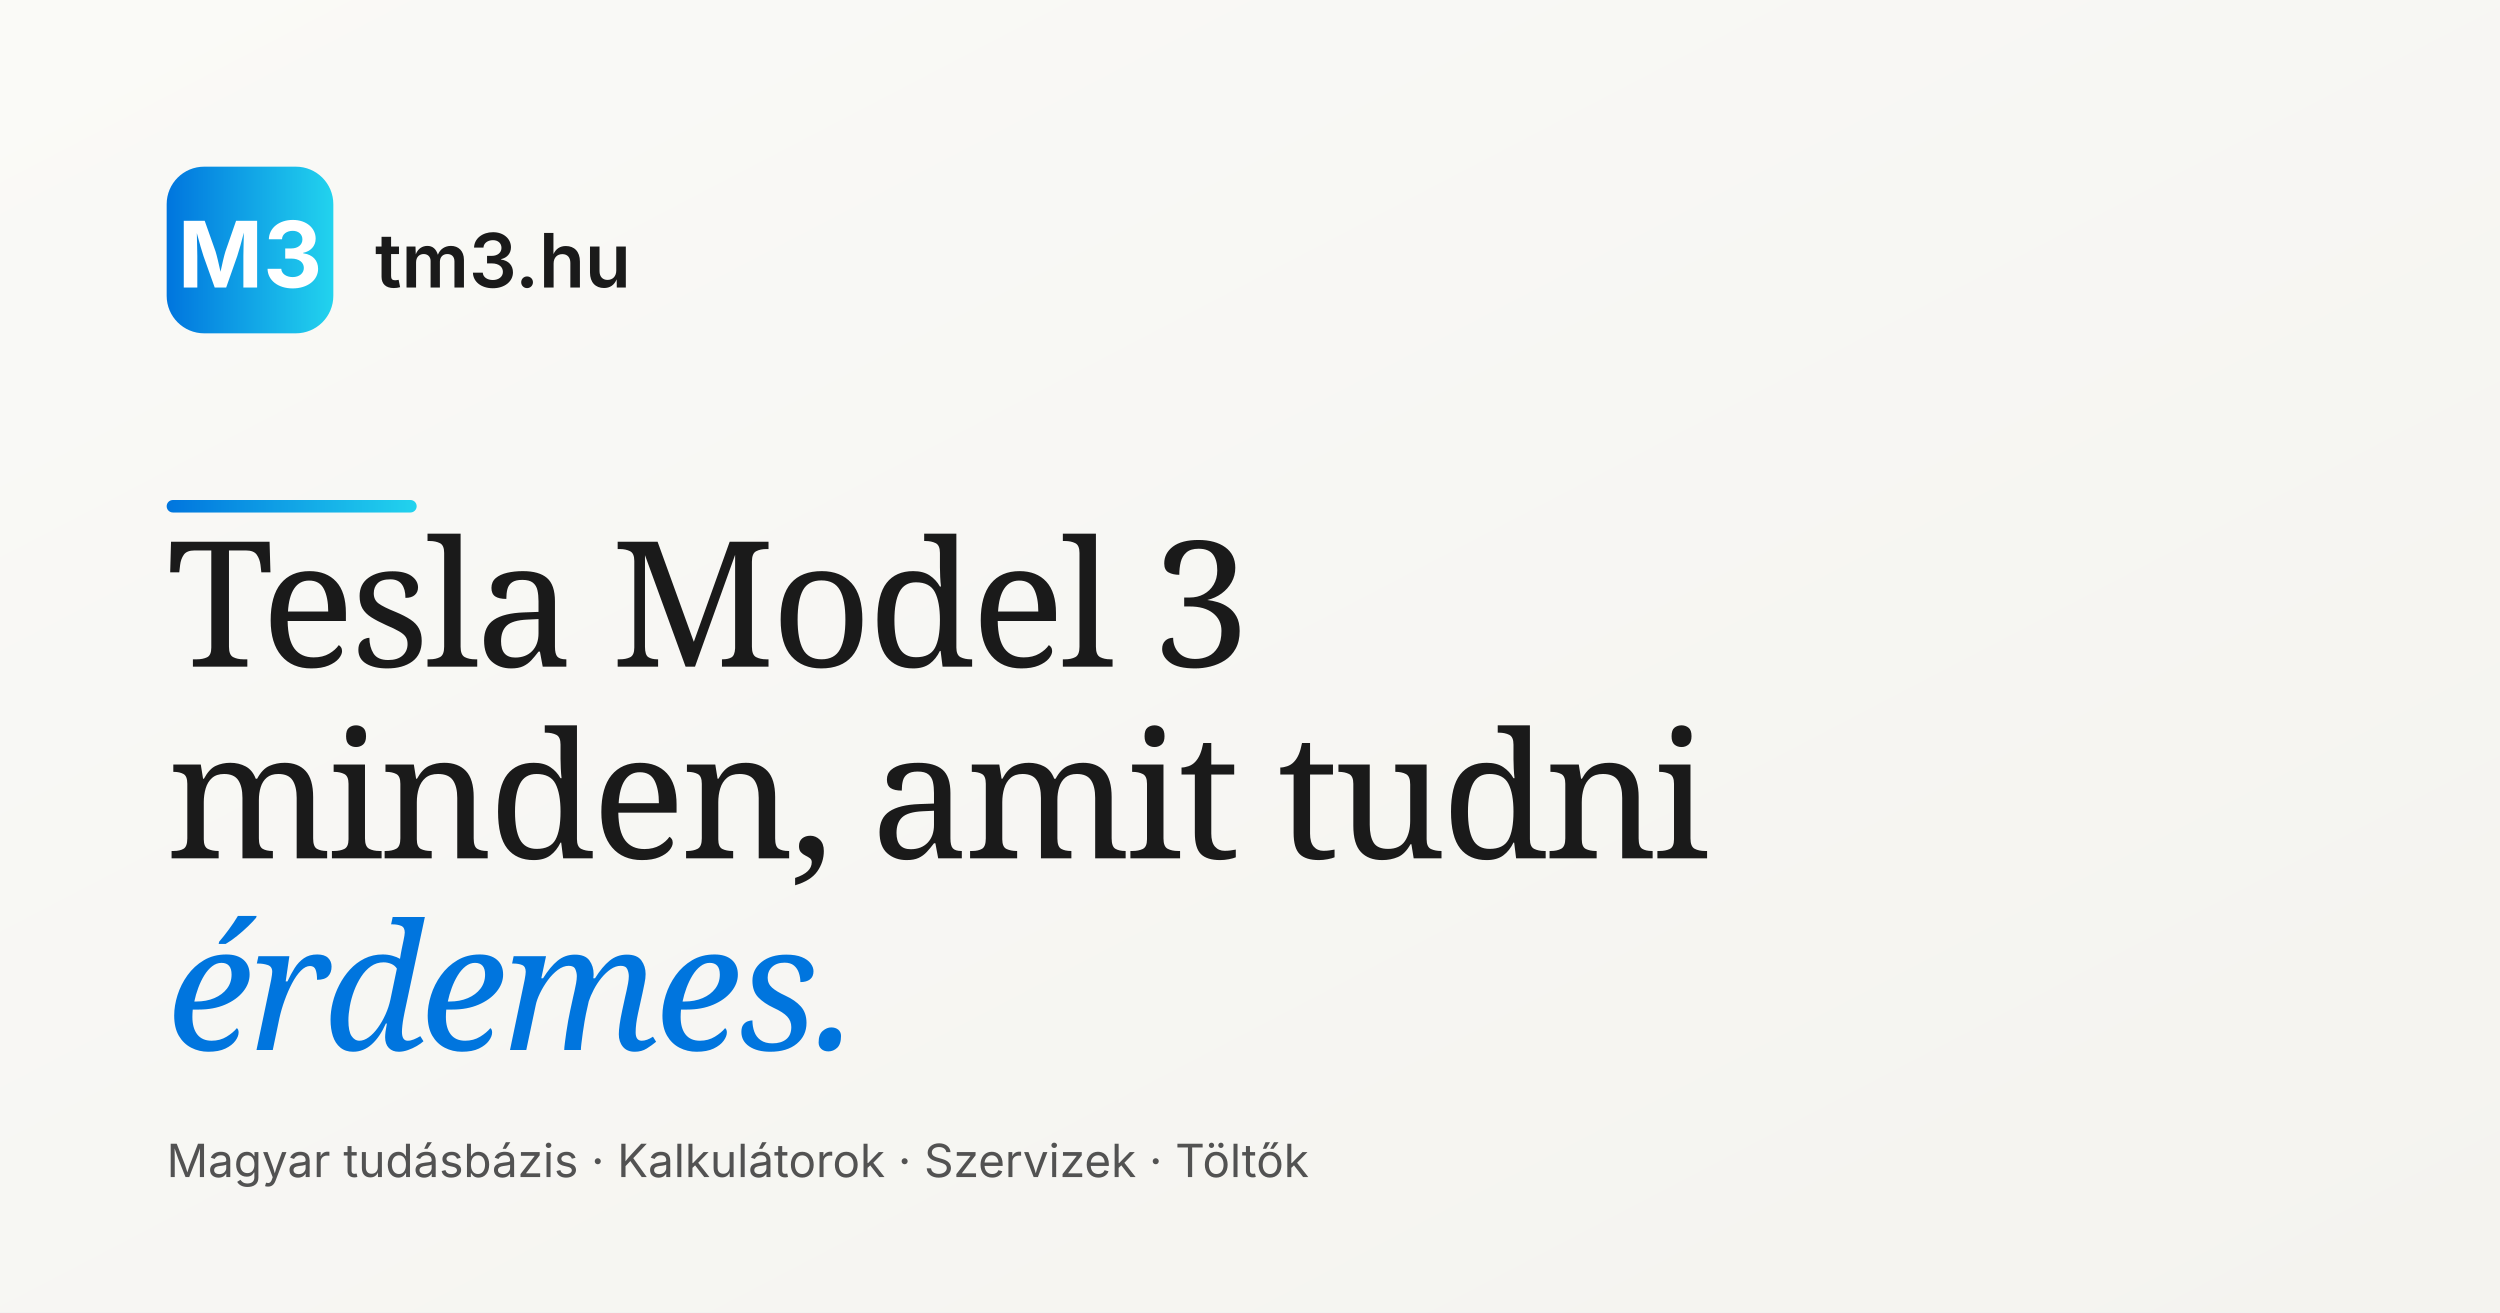
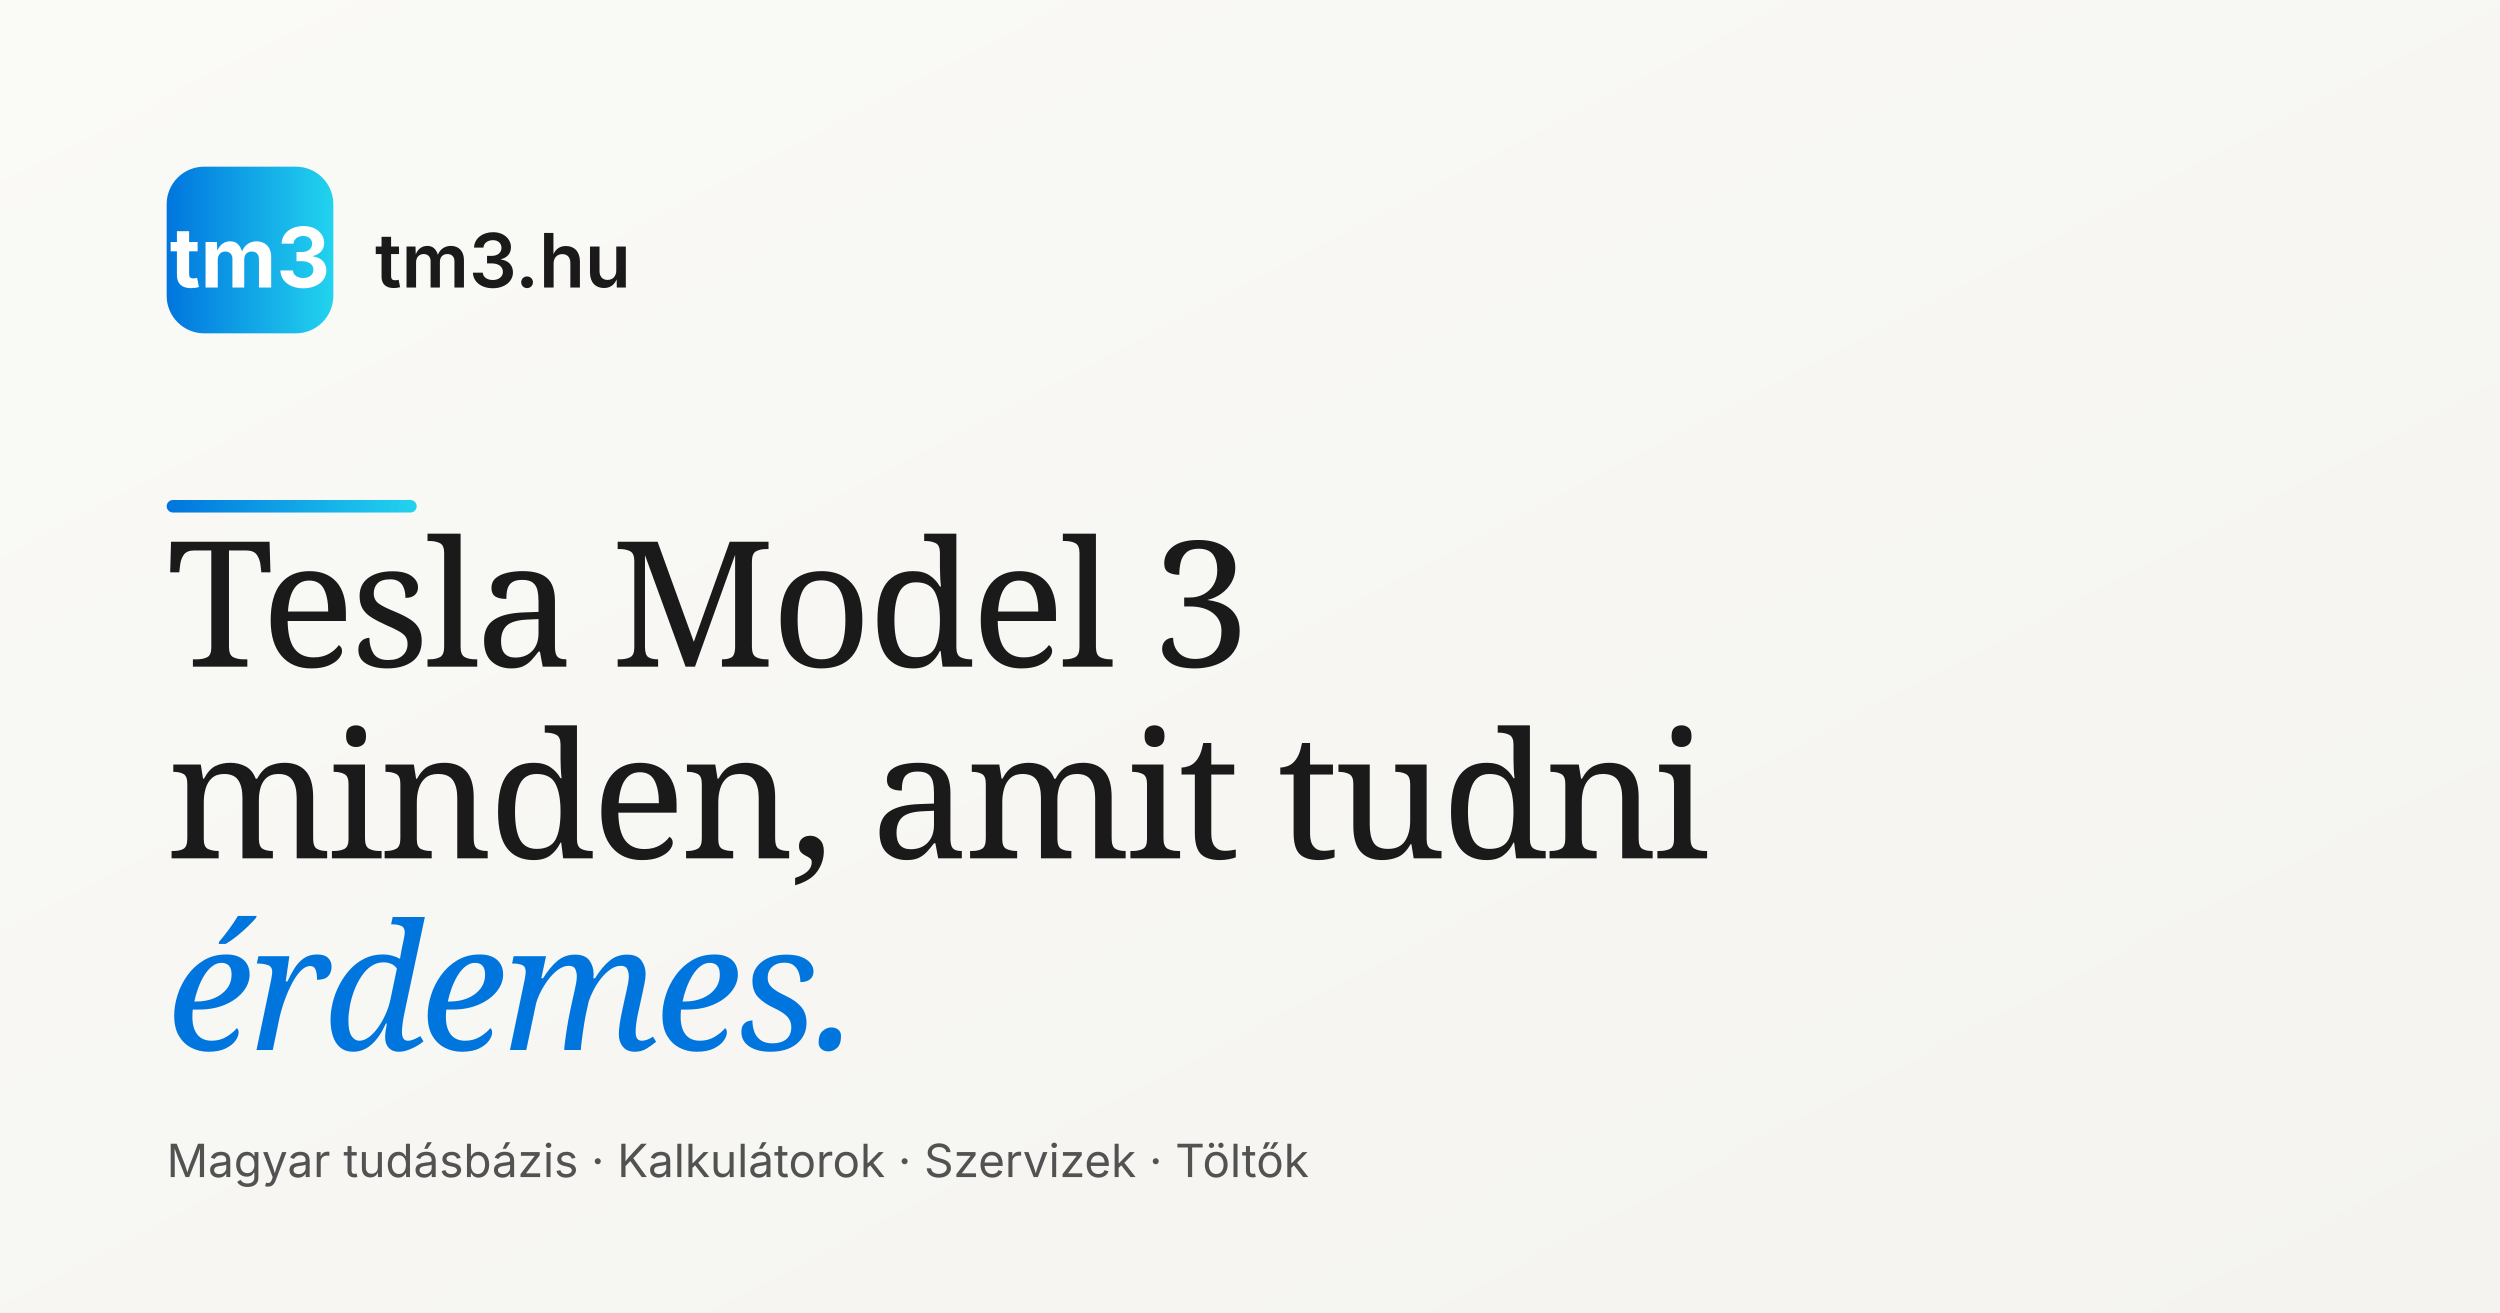
<svg xmlns="http://www.w3.org/2000/svg" viewBox="0 0 1200 630" width="1200" height="630">
  <defs>
    <linearGradient id="bg" x1="0" y1="0" x2="1" y2="1">
      <stop offset="0%" stop-color="#FAFAF7" />
      <stop offset="100%" stop-color="#F4F3EF" />
    </linearGradient>
    <linearGradient id="accent" x1="0" y1="0" x2="1" y2="0">
      <stop offset="0%" stop-color="#0075DE" />
      <stop offset="100%" stop-color="#22D3EE" />
    </linearGradient>
  </defs>
  <rect width="1200" height="630" fill="url(#bg)" />
  <rect x="80" y="80" width="80" height="80" rx="18" fill="url(#accent)" />
-   <text x="120" y="138" font-family="Inter, sans-serif" font-size="44" font-weight="700" fill="white" text-anchor="middle">M3</text>
+   <text x="120" y="138" font-family="Inter, sans-serif" font-size="40" font-weight="700" fill="white" text-anchor="middle">tm3</text>
  <text x="180" y="138" font-family="Inter, sans-serif" font-size="36" font-weight="600" fill="#1A1A1A">tm3.hu</text>
  <text x="80" y="320" font-family="Fraunces, Georgia, serif" font-size="84" font-weight="500" fill="#1A1A1A" letter-spacing="-2">
    <tspan x="80">Tesla Model 3</tspan>
    <tspan x="80" dy="92">minden, amit tudni</tspan>
    <tspan x="80" dy="92" fill="#0075DE" font-style="italic">érdemes.</tspan>
  </text>
  <text x="80" y="565" font-family="Inter, sans-serif" font-size="22" font-weight="400" fill="#525252">
    Magyar tudásbázis · Kalkulátorok · Szervizek · Töltők
  </text>
  <rect x="80" y="240" width="120" height="6" rx="3" fill="url(#accent)" />
</svg>
